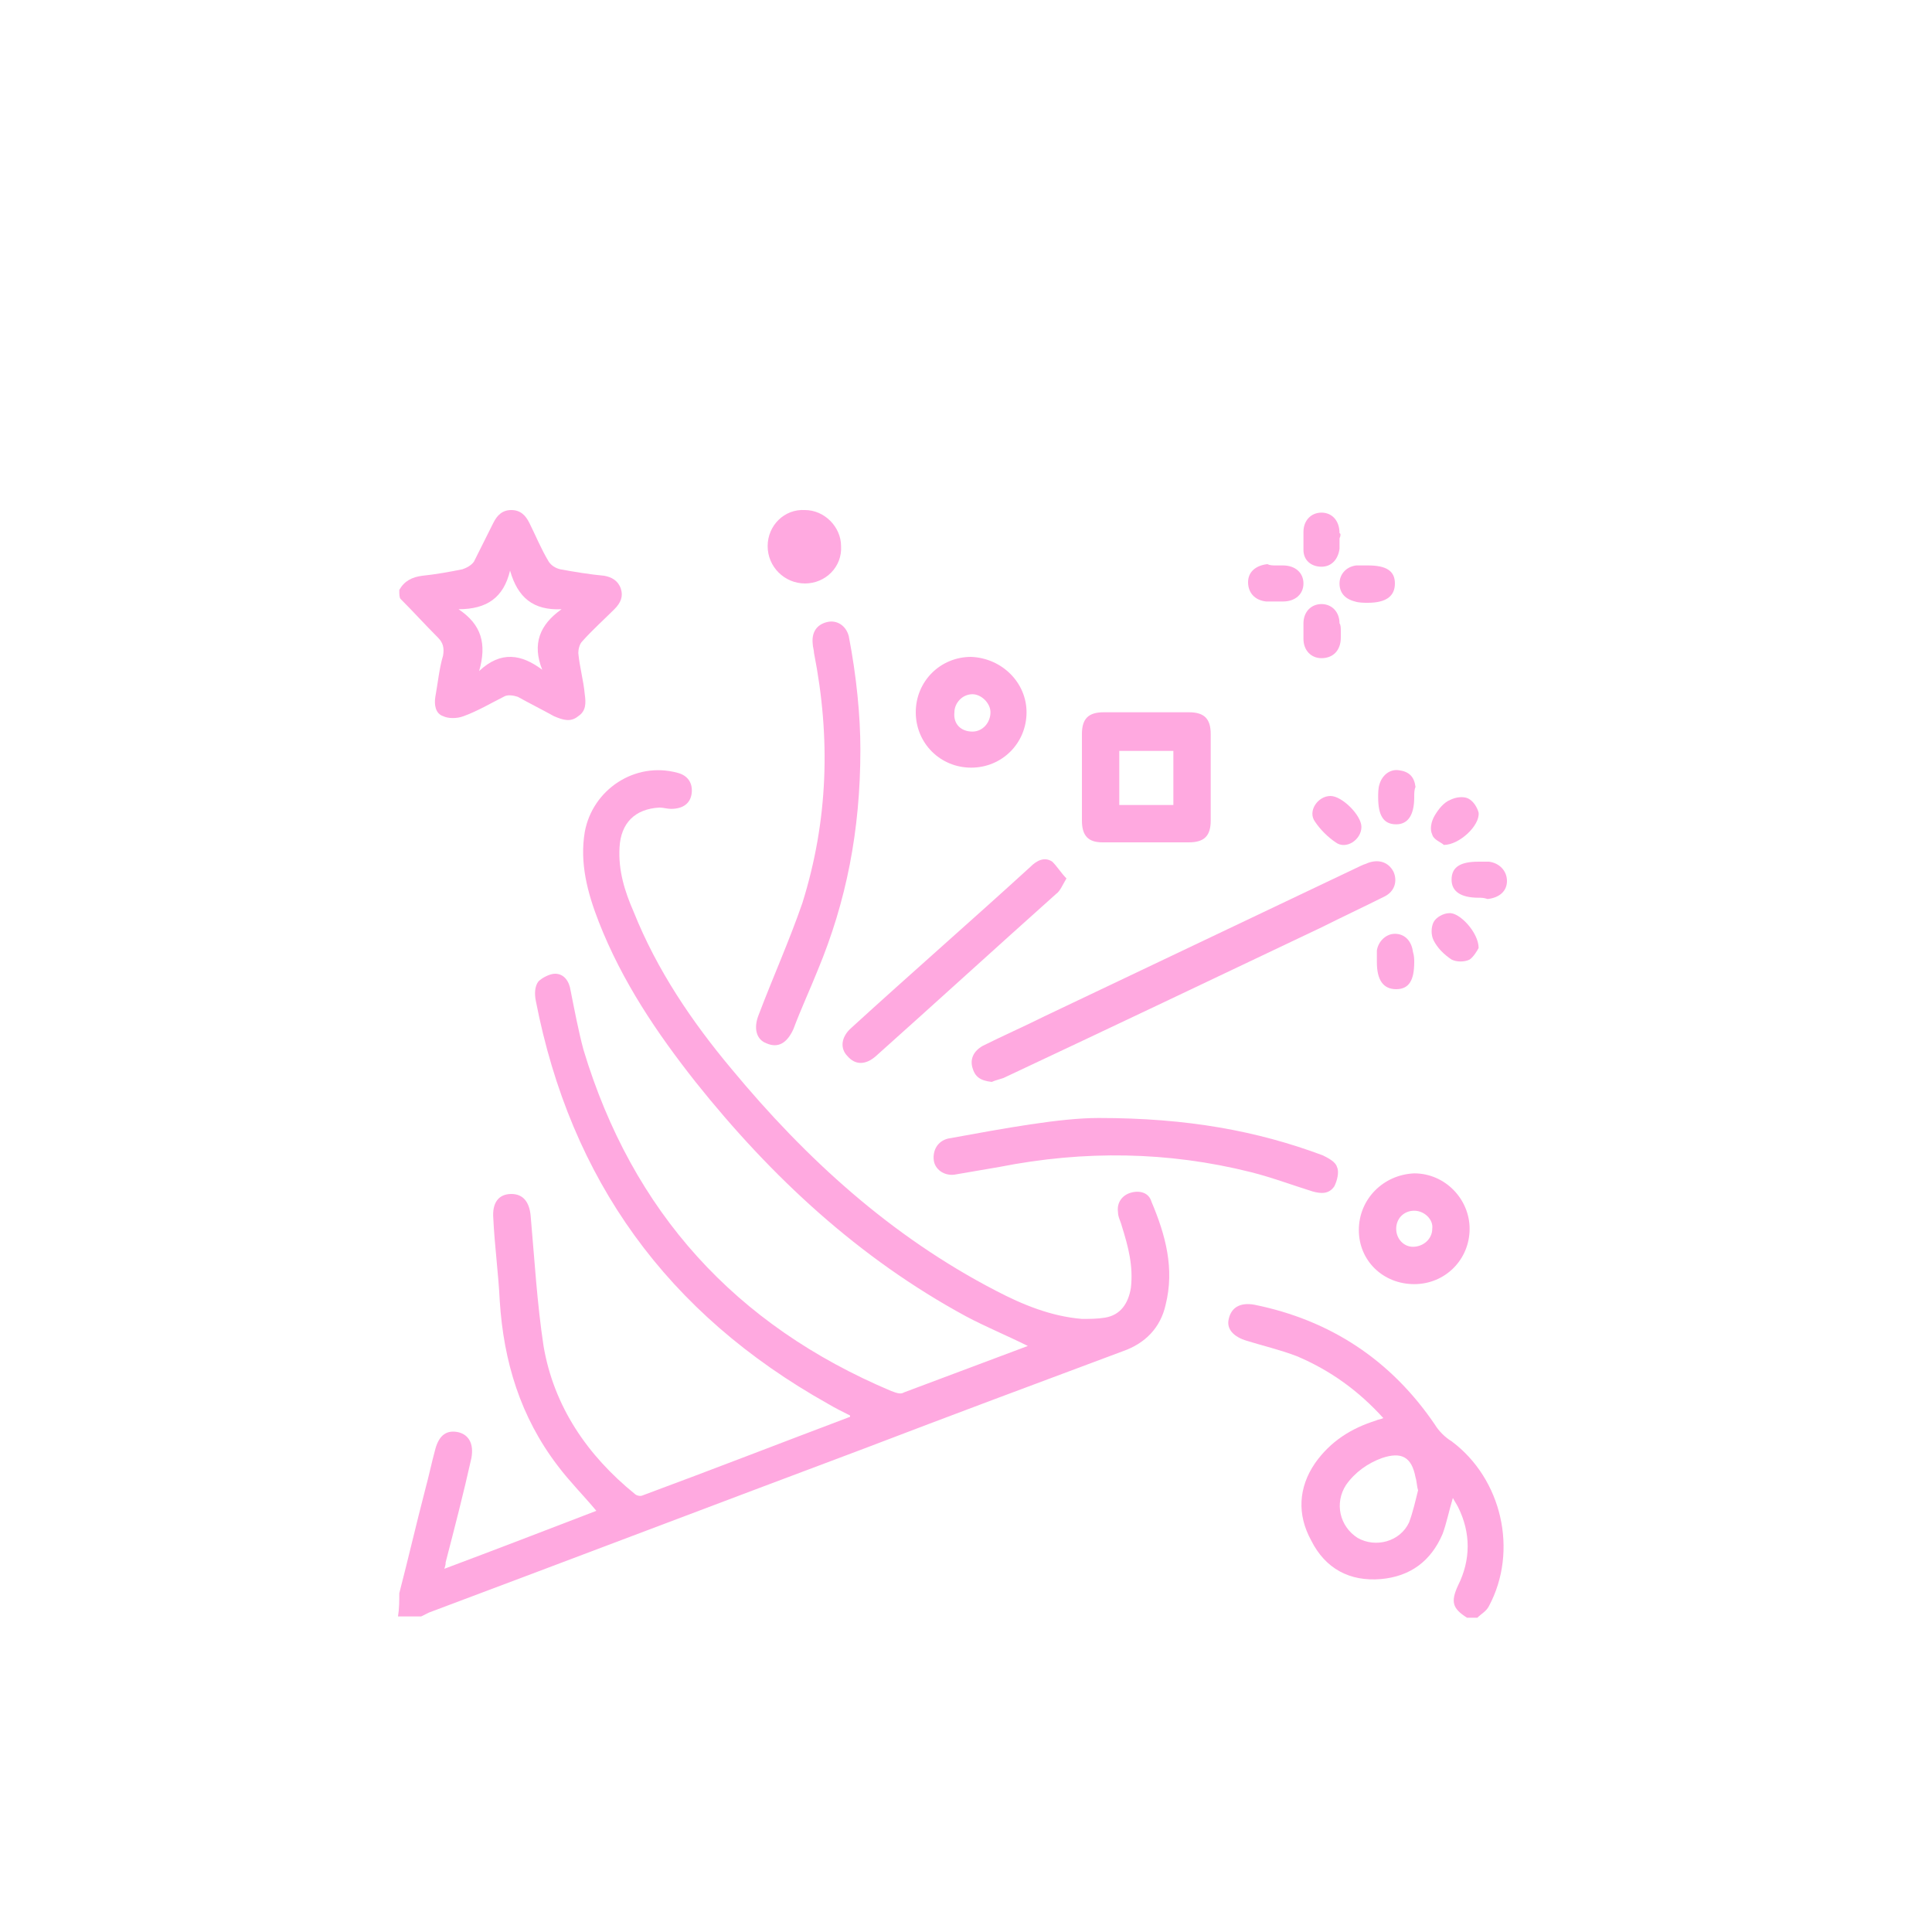
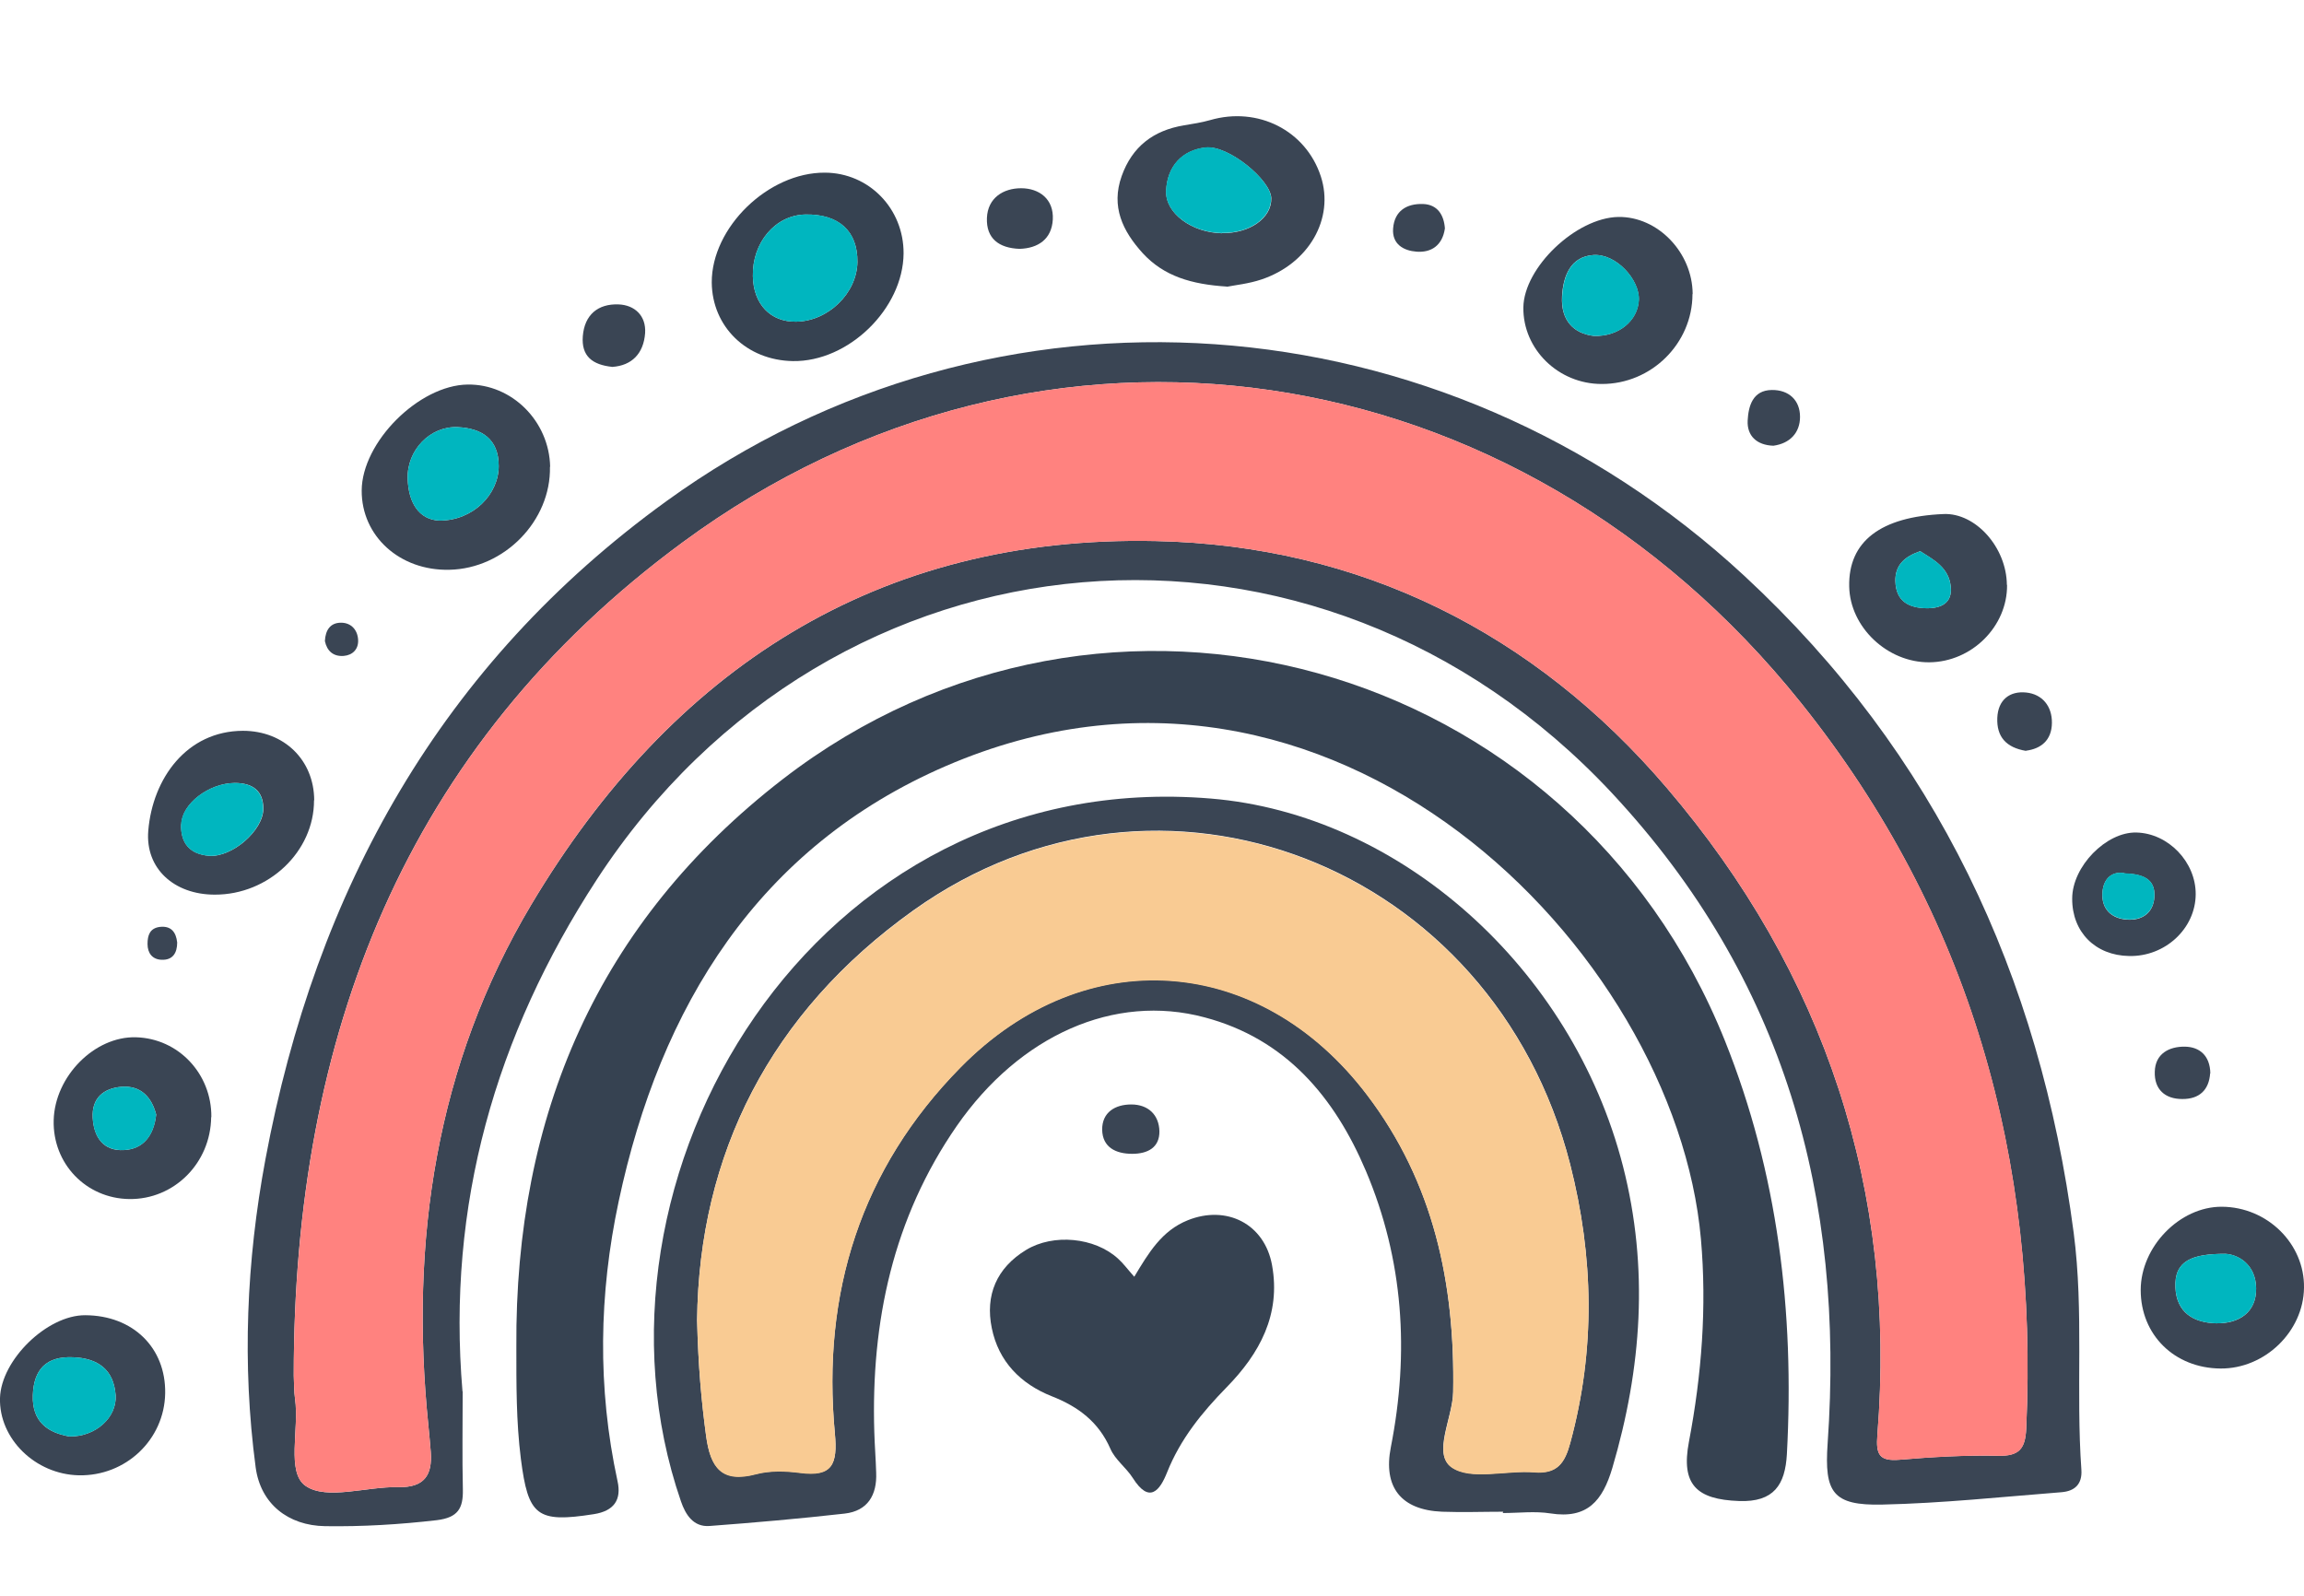
- <svg xmlns="http://www.w3.org/2000/svg" version="1.1" id="Capa_1" x="0px" y="0px" viewBox="0 0 150 150" style="enable-background:new 0 0 150 150;" xml:space="preserve">
-   <style type="text/css">
- 	.st0{fill:#FFA9E0;}
- </style>
-   <g>
-     <path class="st0" d="M31,123.7c0.7-2.7,1.3-5.3,2-8c0.3-1.1,0.5-2.1,0.8-3.2s0.9-1.5,1.8-1.3c0.8,0.2,1.2,0.9,1,2   c-0.6,2.7-1.3,5.4-2,8.1c0,0.1,0,0.2-0.1,0.5c4-1.5,7.9-3,11.8-4.5c-1-1.2-2.1-2.3-3-3.5c-2.9-3.8-4.2-8.1-4.5-12.8   c-0.1-2.1-0.4-4.3-0.5-6.4c-0.1-1.2,0.4-1.9,1.4-1.9c0.9,0,1.4,0.6,1.5,1.7c0.3,3.4,0.5,6.8,1,10.1c0.8,4.7,3.4,8.5,7.1,11.5   c0.1,0.1,0.4,0.2,0.6,0.1c5.4-2,10.8-4.1,16.1-6.1c0,0,0,0,0-0.1c-0.6-0.3-1.2-0.6-1.7-0.9c-12.5-7-20-17.4-22.7-31.3   c-0.1-0.5-0.1-1.1,0.2-1.5c0.3-0.3,0.9-0.6,1.3-0.6c0.7,0,1.1,0.6,1.2,1.3c0.3,1.5,0.6,3.1,1,4.6c3.8,12.6,11.8,21.4,23.9,26.5   c0.3,0.1,0.7,0.3,1,0.1c3.2-1.2,6.4-2.4,9.6-3.6c-1.6-0.8-3.3-1.5-4.8-2.3C66.7,97.7,59.9,91.4,54,84c-3-3.8-5.7-7.8-7.5-12.4   c-0.9-2.3-1.5-4.6-1.1-7c0.6-3.3,3.9-5.5,7.2-4.6c0.8,0.2,1.2,0.8,1.1,1.6c-0.1,0.8-0.7,1.2-1.6,1.2c-0.3,0-0.6-0.1-0.9-0.1   c-1.9,0.1-3,1.2-3.1,3.1c-0.1,1.8,0.4,3.4,1.1,5c1.8,4.5,4.5,8.5,7.6,12.2c5.8,7,12.4,13,20.5,17.2c2.1,1.1,4.3,2,6.7,2.2   c0.6,0,1.2,0,1.8-0.1c1.2-0.2,1.8-1.1,2-2.3c0.2-1.7-0.2-3.2-0.7-4.8c-0.1-0.4-0.3-0.7-0.3-1.1c-0.1-0.7,0.3-1.3,1-1.5   s1.4,0,1.6,0.7c1.1,2.6,1.8,5.2,1.1,8c-0.4,1.8-1.6,3-3.3,3.6c-6.7,2.5-13.4,5-20.2,7.6c-11.2,4.2-22.5,8.5-33.7,12.7   c-0.2,0.1-0.4,0.2-0.6,0.3c-0.6,0-1.2,0-1.8,0C31,124.9,31,124.3,31,123.7z" />
-     <path class="st0" d="M113.9,125.6c-1.1-0.7-1.3-1.2-0.7-2.5c1-2,1-4.1,0-6.1c-0.1-0.2-0.3-0.5-0.4-0.7c-0.3,1-0.5,2-0.8,2.8   c-0.9,2.1-2.5,3.3-4.8,3.5c-2.4,0.2-4.3-0.8-5.4-3c-1.1-2-1-4.1,0.3-6c1.2-1.7,2.8-2.7,4.7-3.3c0.2-0.1,0.4-0.1,0.6-0.2   c-1.9-2.1-4.1-3.7-6.7-4.8c-1.3-0.5-2.6-0.8-3.9-1.2c-1-0.3-1.6-0.9-1.4-1.7c0.2-0.9,0.9-1.3,2-1.1c5.9,1.2,10.6,4.3,14,9.3   c0.3,0.5,0.8,1,1.3,1.3c3.9,2.9,5.2,8.5,2.9,12.8c-0.2,0.4-0.6,0.6-0.9,0.9C114.5,125.6,114.2,125.6,113.9,125.6z M110.1,115.7   L110.1,115.7c-0.1-0.3-0.1-0.7-0.2-1c-0.3-1.6-1.1-2-2.6-1.5c-1.1,0.4-2.1,1.1-2.8,2.1c-0.9,1.4-0.5,3.2,0.9,4.1   c1.4,0.8,3.3,0.3,4-1.2C109.7,117.4,109.9,116.5,110.1,115.7z" />
-     <path class="st0" d="M31,45.8c0.4-0.7,1-1,1.8-1.1c1-0.1,2.1-0.3,3.1-0.5c0.3-0.1,0.7-0.3,0.9-0.6c0.5-1,1-2,1.5-3   c0.3-0.6,0.7-1,1.4-1s1.1,0.4,1.4,1c0.5,1,0.9,2,1.5,3c0.2,0.3,0.5,0.5,0.9,0.6c1.1,0.2,2.3,0.4,3.4,0.5c0.6,0.1,1.1,0.4,1.3,1   s0,1.1-0.5,1.6c-0.8,0.8-1.7,1.6-2.5,2.5c-0.2,0.2-0.3,0.6-0.3,0.9c0.1,1.1,0.4,2.1,0.5,3.2c0.1,0.7,0.1,1.3-0.5,1.7   c-0.6,0.5-1.2,0.3-1.9,0c-0.9-0.5-1.9-1-2.8-1.5c-0.3-0.1-0.8-0.2-1.1,0c-1,0.5-2,1.1-3.1,1.5c-0.5,0.2-1.2,0.2-1.6,0   c-0.6-0.2-0.7-0.9-0.6-1.5c0.2-1.1,0.3-2.2,0.6-3.2c0.1-0.6,0-1-0.4-1.4c-1-1-1.9-2-2.9-3C31,46.4,31,46.1,31,45.8z M42.1,52   c-0.8-2-0.2-3.5,1.5-4.7c-2.2,0.1-3.4-0.9-4-3c-0.5,2.1-1.8,3-4,3c1.8,1.2,2.2,2.7,1.6,4.8C38.9,50.5,40.5,50.8,42.1,52z" />
-     <path class="st0" d="M77,84c-0.9-0.1-1.3-0.4-1.5-1.1s0.1-1.3,0.8-1.7c1.6-0.8,3.2-1.5,4.8-2.3c8.2-3.9,16.4-7.8,24.6-11.7   c0.2-0.1,0.3-0.1,0.5-0.2c0.8-0.3,1.6-0.1,2,0.7c0.3,0.7,0.1,1.5-0.7,1.9c-1.6,0.8-3.3,1.6-4.9,2.4c-8.2,3.9-16.4,7.8-24.7,11.7   C77.6,83.8,77.2,83.9,77,84z" />
-     <path class="st0" d="M66.8,58.2c0,6.3-1.1,11.8-3.3,17.1c-0.6,1.5-1.3,3-1.9,4.6c-0.5,1.1-1.2,1.5-2.1,1.1c-0.8-0.3-1-1.2-0.6-2.2   c1.1-2.9,2.4-5.8,3.4-8.7c2-6.4,2.2-12.8,0.9-19.4c0-0.2-0.1-0.5-0.1-0.7c-0.1-0.9,0.3-1.5,1.1-1.7s1.5,0.3,1.7,1.1   C66.5,52.5,66.8,55.6,66.8,58.2z" />
-     <path class="st0" d="M85.3,86.8c6.9,0,12.3,1,17.4,2.9c0.4,0.2,1,0.5,1.1,0.9c0.2,0.4,0,1.1-0.2,1.5c-0.4,0.6-1,0.6-1.7,0.4   c-1.6-0.5-3.2-1.1-4.8-1.5c-6.4-1.6-12.9-1.7-19.5-0.4c-1.2,0.2-2.3,0.4-3.5,0.6c-0.8,0.1-1.5-0.4-1.6-1.1   c-0.1-0.8,0.3-1.5,1.1-1.7C78,87.6,82.3,86.8,85.3,86.8z" />
-     <path class="st0" d="M94,60.4c0,1.1,0,2.2,0,3.3c0,1.2-0.5,1.7-1.7,1.7c-2.2,0-4.5,0-6.7,0c-1.1,0-1.6-0.5-1.6-1.7   c0-2.2,0-4.5,0-6.7c0-1.2,0.5-1.7,1.7-1.7c2.2,0,4.4,0,6.6,0c1.2,0,1.7,0.5,1.7,1.7S94,59.3,94,60.4z M86.9,58.3c0,1.5,0,2.8,0,4.2   c1.4,0,2.8,0,4.2,0c0-1.4,0-2.8,0-4.2C89.7,58.3,88.3,58.3,86.9,58.3z" />
-     <path class="st0" d="M82.8,68.2c-0.3,0.5-0.5,1-0.8,1.2c-4.7,4.2-9.3,8.4-14,12.6c-0.8,0.7-1.6,0.7-2.2,0c-0.6-0.6-0.5-1.5,0.3-2.2   c4.6-4.2,9.3-8.3,13.9-12.5c0.5-0.5,1.1-0.8,1.7-0.4C82.1,67.3,82.4,67.8,82.8,68.2z" />
-     <path class="st0" d="M109.8,99.7c-2.4,0-4.3-1.8-4.3-4.2c0-2.4,1.9-4.3,4.3-4.4c2.4,0,4.3,2,4.3,4.3   C114.1,97.8,112.2,99.7,109.8,99.7z M109.8,94c-0.8,0-1.4,0.6-1.4,1.4s0.6,1.4,1.3,1.4c0.8,0,1.5-0.6,1.5-1.4   C111.3,94.7,110.6,94,109.8,94z" />
-     <path class="st0" d="M79.7,55.3c0,2.4-1.9,4.3-4.3,4.3s-4.3-1.9-4.3-4.3c0-2.4,1.9-4.3,4.3-4.3C77.8,51.1,79.7,53,79.7,55.3z    M75.5,56.8c0.8,0,1.4-0.7,1.4-1.5c0-0.7-0.7-1.4-1.4-1.4c-0.8,0-1.4,0.7-1.4,1.4C74,56.2,74.6,56.8,75.5,56.8z" />
-     <path class="st0" d="M62.5,45.3c-1.6,0-2.9-1.3-2.9-2.9c0-1.6,1.3-2.9,2.9-2.8c1.5,0,2.8,1.3,2.8,2.8C65.4,44,64.1,45.3,62.5,45.3z   " />
-     <path class="st0" d="M109.8,61.9c0,1.4-0.5,2.1-1.4,2.1c-1,0-1.4-0.7-1.4-2.1c0-0.3,0-0.7,0.1-1c0.2-0.7,0.8-1.2,1.5-1.1   c0.8,0.1,1.2,0.5,1.3,1.3C109.8,61.3,109.8,61.6,109.8,61.9z" />
-     <path class="st0" d="M106.2,43.9c1.4,0,2.1,0.4,2.1,1.4s-0.7,1.5-2.1,1.5c-0.3,0-0.7,0-1-0.1c-0.8-0.2-1.2-0.7-1.2-1.4   s0.5-1.3,1.3-1.4C105.7,43.9,105.9,43.9,106.2,43.9z" />
-     <path class="st0" d="M112.1,65.6c-0.2-0.2-0.8-0.4-0.9-0.8c-0.2-0.4-0.1-1,0.2-1.5c0.3-0.5,0.7-1,1.2-1.2c0.4-0.2,1-0.3,1.4-0.1   s0.7,0.7,0.8,1.1C114.9,64.1,113.3,65.6,112.1,65.6z" />
-     <path class="st0" d="M114.8,69.7c-1.4,0-2.1-0.5-2.1-1.4c0-1,0.7-1.4,2.1-1.4c0.3,0,0.5,0,0.8,0c0.8,0.1,1.4,0.7,1.4,1.5   s-0.6,1.3-1.5,1.4C115.2,69.7,115,69.7,114.8,69.7z" />
-     <path class="st0" d="M109.8,74.7c0,1.4-0.4,2.1-1.4,2.1s-1.5-0.7-1.5-2.1c0-0.3,0-0.6,0-0.9c0.1-0.7,0.7-1.3,1.4-1.3   c0.8,0,1.3,0.6,1.4,1.4C109.8,74.2,109.8,74.5,109.8,74.7z" />
-     <path class="st0" d="M104,41.8c0,0.3,0,0.5,0,0.8c-0.1,0.8-0.6,1.4-1.4,1.4s-1.4-0.5-1.4-1.3c0-0.5,0-0.9,0-1.4   c0-0.9,0.6-1.5,1.4-1.5s1.4,0.6,1.4,1.6C104.1,41.4,104.1,41.6,104,41.8L104,41.8z" />
-     <path class="st0" d="M104.1,49c0,0.2,0,0.3,0,0.5c0,1-0.6,1.6-1.5,1.6c-0.8,0-1.4-0.6-1.4-1.5c0-0.4,0-0.8,0-1.2   c0-0.9,0.6-1.5,1.4-1.5s1.4,0.6,1.4,1.5C104.1,48.5,104.1,48.8,104.1,49z" />
-     <path class="st0" d="M99.1,43.9c0.2,0,0.3,0,0.5,0c1,0,1.6,0.6,1.6,1.4c0,0.8-0.6,1.4-1.6,1.4c-0.4,0-0.8,0-1.3,0   c-0.9-0.1-1.4-0.7-1.4-1.5s0.6-1.3,1.5-1.4C98.6,43.9,98.8,43.9,99.1,43.9L99.1,43.9z" />
-     <path class="st0" d="M105.7,64.2c0,1-1.2,1.8-2,1.2c-0.6-0.4-1.2-1-1.6-1.6c-0.6-0.8,0.2-2,1.2-2C104.2,61.8,105.7,63.3,105.7,64.2   z" />
-     <path class="st0" d="M114.8,73.6c-0.1,0.2-0.4,0.7-0.7,0.9c-0.4,0.2-1,0.2-1.4,0c-0.6-0.4-1.1-0.9-1.4-1.5c-0.2-0.4-0.2-1,0-1.4   s0.8-0.7,1.2-0.7C113.3,70.8,114.8,72.4,114.8,73.6z" />
-   </g>
+ <svg xmlns="http://www.w3.org/2000/svg" id="Capa_1" version="1.1" viewBox="0 0 122.75 85">
+   <defs>
+     <style>
+       .st0 {
+         fill: #364251;
+       }
+ 
+       .st1 {
+         fill: #f9cb93;
+       }
+ 
+       .st2 {
+         fill: #3a4554;
+       }
+ 
+       .st3 {
+         fill: #ff827f;
+       }
+ 
+       .st4 {
+         fill: #00b6bf;
+       }
+     </style>
+   </defs>
+   <path class="st2" d="M24.65,74.13c0,1.75-.03,3.49.01,5.24.02,1-.26,1.49-1.38,1.63-1.98.23-3.97.35-5.96.32-1.97-.03-3.44-1.19-3.7-3.14-.73-5.49-.49-10.98.52-16.4,2.68-14.38,9.36-26.39,21.37-35.08,17.47-12.64,41.28-10.98,57.43,3.99,10.2,9.46,15.74,21.28,17.54,35,.55,4.21.11,8.43.41,12.63.05.76-.35,1.13-1.05,1.19-3.19.25-6.37.59-9.56.66-2.64.06-3.09-.65-2.91-3.25.92-13.1-2.29-24.78-11.46-34.63-15.69-16.85-41.55-14.72-54.13,4.6-5.39,8.28-7.98,17.34-7.14,27.25ZM15.65,73.29c.02.42.01.85.07,1.26.23,1.6-.48,3.92.57,4.63,1.13.77,3.25.02,4.93.06,1.38.03,1.82-.63,1.73-1.87-.04-.48-.08-.96-.13-1.44-1-9.8.41-19.21,5.48-27.72,7.47-12.52,18.42-19.7,33.28-19.38,10.9.23,20.18,4.9,27.22,13.15,8.41,9.85,12.27,21.45,11.22,34.49-.08,1.04.1,1.4,1.19,1.31,1.74-.15,3.49-.25,5.24-.21,1.12.02,1.45-.37,1.5-1.44.65-14.34-2.96-27.38-12-38.68-15.13-18.89-40.38-22.68-59.57-8.56-14.84,10.92-20.74,26.37-20.73,44.4Z" />
+   <path class="st0" d="M27.51,71.77c-.08-12.33,4.33-22.63,14.19-30.25,17.22-13.3,42.04-6.41,50.2,13.94,2.82,7.04,3.71,14.45,3.3,22.02-.09,1.63-.69,2.57-2.55,2.5-2.27-.08-3.1-.88-2.67-3.15.68-3.58.96-7.18.64-10.81-1.36-15.4-19.67-34.06-40.21-25.21-10.01,4.32-15.24,12.82-17.45,23.21-1.05,4.92-1.14,9.92-.06,14.9.22.99-.18,1.59-1.26,1.76-3.05.48-3.5.09-3.89-2.95-.25-1.99-.24-3.97-.24-5.97Z" />
+   <path class="st2" d="M80.09,80.55c-1.09,0-2.17.04-3.26,0-2.19-.09-3.15-1.31-2.73-3.44.99-5.04.68-9.97-1.33-14.72-1.67-3.94-4.28-7.04-8.59-8.18-4.81-1.29-9.85.95-13.21,5.79-3.39,4.9-4.57,10.42-4.39,16.3.02.72.08,1.45.1,2.17.05,1.19-.45,2.04-1.68,2.18-2.39.27-4.79.48-7.19.66-.87.07-1.29-.61-1.53-1.31-5.94-17.21,7.04-39.21,28.23-37.45,10.03.83,19.24,8.98,21.96,19.6,1.38,5.4,1,10.75-.57,16.07-.52,1.75-1.33,2.73-3.3,2.42-.82-.13-1.69-.02-2.53-.02,0-.01,0-.03,0-.04ZM37.14,70.35c.06,2.45.23,4.3.48,6.16.23,1.68.82,2.51,2.66,2.03.74-.19,1.57-.17,2.34-.07,1.73.23,2.01-.46,1.86-2.09-.71-7.49,1.38-14.11,6.7-19.52,6.62-6.73,15.94-6.06,21.65,1.47,3.56,4.69,4.69,10.08,4.59,15.84-.03,1.39-1.11,3.28-.09,4,1.02.72,2.91.15,4.41.27,1.23.1,1.63-.49,1.92-1.57,1.35-4.96,1.25-9.91-.01-14.85-4.1-15.99-21.85-22.89-34.98-13.52-7.65,5.46-11.43,13.01-11.53,21.83Z" />
+   <path class="st0" d="M60.43,68.03c.77-1.28,1.46-2.45,2.85-3.01,2.07-.83,4.09.19,4.49,2.39.48,2.64-.67,4.72-2.41,6.5-1.32,1.35-2.47,2.76-3.18,4.54-.38.96-.94,1.71-1.83.3-.35-.55-.94-.97-1.19-1.55-.63-1.44-1.72-2.25-3.12-2.8-1.67-.66-2.84-1.86-3.2-3.63-.36-1.75.25-3.21,1.83-4.17,1.45-.88,3.65-.67,4.89.46.29.26.52.58.87.97Z" />
+   <path class="st2" d="M65.36,15.27c-1.88-.12-3.35-.55-4.48-1.78-1.07-1.18-1.7-2.48-1.12-4.11.56-1.57,1.69-2.43,3.31-2.7.47-.08.95-.15,1.4-.28,2.55-.74,5.1.55,5.9,3,.73,2.24-.63,4.64-3.16,5.49-.68.23-1.4.3-1.85.39ZM65.1,12.42c1.48.03,2.67-.81,2.63-1.87-.04-.96-2.28-2.82-3.49-2.69-1.26.14-2.05,1-2.11,2.3-.06,1.2,1.37,2.24,2.98,2.27Z" />
+   <path class="st2" d="M29.3,24.87c.06,2.88-2.43,5.43-5.36,5.49-2.64.06-4.68-1.79-4.67-4.22.01-2.58,3.05-5.62,5.65-5.65,2.35-.03,4.34,1.95,4.39,4.38ZM23.41,27.74c1.8,0,3.16-1.4,3.16-2.91,0-1.44-.91-2.01-2.18-2.07-1.46-.07-2.72,1.22-2.67,2.75.04,1.26.59,2.18,1.69,2.23Z" />
+   <path class="st0" d="M43.95,9.2c2.35.01,4.2,1.92,4.19,4.3-.02,2.95-2.94,5.79-5.9,5.74-2.46-.04-4.3-1.83-4.32-4.19-.01-2.93,3.01-5.87,6.03-5.85ZM42.41,17.14c1.71-.02,3.25-1.52,3.27-3.18.02-1.64-.99-2.56-2.77-2.53-1.6.03-2.84,1.49-2.8,3.29.03,1.49.94,2.44,2.3,2.42Z" />
+   <path class="st2" d="M90.17,15.67c0,2.63-2.19,4.8-4.84,4.79-2.31,0-4.2-1.86-4.17-4.08.03-2.13,2.81-4.78,5.06-4.82,2.1-.03,3.95,1.89,3.96,4.11ZM84.92,17.9c1.33.04,2.33-.82,2.39-1.9.06-1.09-1.21-2.5-2.43-2.41-1.21.09-1.6,1.12-1.66,2.2-.07,1.3.63,1.98,1.69,2.11Z" />
+   <path class="st2" d="M16.73,42.64c.01,2.73-2.42,5.04-5.29,5.03-2.16,0-3.71-1.39-3.54-3.41.23-2.78,2.05-5.31,5.04-5.32,2.2,0,3.79,1.56,3.8,3.7ZM9.65,43.92c-.03,1.02.47,1.59,1.48,1.68,1.22.1,2.9-1.34,2.9-2.51,0-.97-.59-1.37-1.52-1.37-1.38.01-2.82,1.11-2.85,2.2Z" />
+   <path class="st2" d="M11.25,59.53c-.03,2.45-1.98,4.39-4.36,4.36-2.31-.03-4.09-1.89-4.03-4.2.06-2.34,2.18-4.48,4.38-4.42,2.27.06,4.04,1.95,4.02,4.25ZM8.32,59.39c-.23-.89-.79-1.57-1.86-1.48-.93.08-1.58.59-1.52,1.65.06,1.05.58,1.78,1.66,1.72,1.02-.05,1.59-.75,1.72-1.89Z" />
+   <path class="st2" d="M114.05,68.74c0-2.31,2.08-4.45,4.32-4.44,2.43.01,4.42,1.98,4.38,4.32-.03,2.33-2.09,4.32-4.45,4.3-2.45-.02-4.25-1.79-4.25-4.18ZM118.55,66.81c-1.76,0-2.72.36-2.65,1.8.06,1.32.96,1.87,2.16,1.9,1.22.03,2.16-.58,2.14-1.87-.02-1.28-.97-1.8-1.65-1.83Z" />
+   <path class="st2" d="M106.93,31.17c.02,2.21-1.88,4.1-4.14,4.12-2.23.02-4.23-1.87-4.27-4.04-.05-2.4,1.67-3.72,5.03-3.86,1.7-.07,3.35,1.77,3.37,3.77ZM102.3,29.37c-.84.29-1.34.75-1.32,1.6.03,1.09.74,1.43,1.69,1.44.75,0,1.35-.28,1.26-1.15-.1-1.02-.92-1.44-1.63-1.89Z" />
+   <path class="st2" d="M8.8,74.24c-.04,2.47-2.1,4.42-4.6,4.37-2.32-.05-4.26-1.95-4.2-4.12.06-2.03,2.51-4.42,4.54-4.41,2.54.01,4.3,1.73,4.26,4.16ZM3.69,76.54c1.4.03,2.55-1.02,2.47-2.2-.1-1.37-.95-1.97-2.27-2.02-1.42-.06-2.09.64-2.14,2.02-.05,1.44.82,2,1.94,2.2Z" />
+   <path class="st2" d="M113.43,50.94c-1.8-.03-3.04-1.28-3.03-3.06,0-1.71,1.81-3.56,3.42-3.52,1.7.04,3.17,1.57,3.16,3.29-.01,1.83-1.63,3.33-3.54,3.29ZM113.18,46.53c-.62-.12-1.12.25-1.17,1.05-.05.86.48,1.36,1.3,1.42.81.06,1.42-.35,1.47-1.22.05-.94-.6-1.21-1.6-1.24Z" />
+   <path class="st2" d="M32.63,19.55c-1.08-.11-1.66-.58-1.58-1.63.09-1.16.82-1.74,1.9-1.7.86.03,1.48.6,1.42,1.53-.08,1.09-.71,1.73-1.75,1.8Z" />
+   <path class="st2" d="M54.32,13.26c-1.11-.04-1.78-.56-1.74-1.64.04-1.08.88-1.59,1.82-1.59.97,0,1.75.58,1.69,1.67-.06,1.05-.79,1.53-1.77,1.56Z" />
+   <path class="st2" d="M107.94,40.01c-1.08-.18-1.57-.77-1.53-1.76.04-.97.67-1.44,1.54-1.35.86.09,1.38.73,1.37,1.62-.01.93-.59,1.38-1.38,1.48Z" />
+   <path class="st2" d="M117.75,57.19c-.06.88-.57,1.38-1.49,1.37-.92,0-1.49-.52-1.46-1.45.02-.97.77-1.35,1.6-1.34.78.01,1.34.47,1.36,1.42Z" />
+   <path class="st2" d="M60.32,61.48c-.88,0-1.58-.35-1.6-1.28-.01-.93.69-1.35,1.55-1.35.9,0,1.48.55,1.5,1.43.01.87-.63,1.2-1.45,1.2Z" />
+   <path class="st2" d="M94.48,23.75c-.89-.03-1.41-.53-1.37-1.34.04-.76.26-1.62,1.29-1.63.91-.01,1.5.55,1.5,1.43,0,.85-.54,1.42-1.42,1.54Z" />
+   <path class="st2" d="M76.98,12.17c-.13.91-.73,1.3-1.51,1.24-.68-.05-1.31-.39-1.25-1.23.07-.95.73-1.34,1.6-1.31.78.03,1.11.6,1.16,1.3Z" />
+   <path class="st2" d="M17.31,34.15c.03-.58.29-.97.86-.97.55,0,.89.4.91.93.02.48-.29.8-.77.84-.55.04-.89-.26-1-.79Z" />
+   <path class="st2" d="M9.44,50.22c0,.56-.24.95-.84.92-.48-.02-.74-.35-.74-.84,0-.46.12-.84.65-.91.6-.07.87.27.93.83Z" />
+   <path class="st3" d="M15.65,73.29c0-18.03,5.89-33.48,20.73-44.4,19.19-14.12,44.45-10.33,59.57,8.56,9.05,11.3,12.66,24.34,12,38.68-.05,1.08-.38,1.47-1.5,1.44-1.74-.04-3.5.07-5.24.21-1.09.09-1.27-.27-1.19-1.31,1.05-13.05-2.81-24.64-11.22-34.49-7.04-8.25-16.32-12.92-27.22-13.15-14.86-.32-25.82,6.86-33.28,19.38-5.07,8.51-6.48,17.92-5.48,27.72.05.48.09.96.13,1.44.09,1.24-.35,1.9-1.73,1.87-1.68-.04-3.8.7-4.93-.06-1.05-.71-.34-3.03-.57-4.63-.06-.42-.05-.84-.07-1.26Z" />
+   <path class="st1" d="M37.14,70.35c.1-8.83,3.88-16.38,11.53-21.83,13.13-9.37,30.88-2.47,34.98,13.52,1.26,4.94,1.36,9.89.01,14.85-.29,1.07-.69,1.67-1.92,1.57-1.5-.12-3.39.45-4.41-.27-1.01-.72.07-2.62.09-4,.11-5.76-1.03-11.16-4.59-15.84-5.71-7.52-15.03-8.2-21.65-1.47-5.32,5.4-7.4,12.03-6.7,19.52.15,1.63-.13,2.32-1.86,2.09-.77-.1-1.6-.13-2.34.07-1.84.49-2.43-.35-2.66-2.03-.25-1.86-.42-3.71-.48-6.16Z" />
+   <path class="st4" d="M65.1,12.42c-1.61-.03-3.04-1.07-2.98-2.27.07-1.3.85-2.16,2.11-2.3,1.21-.13,3.46,1.73,3.49,2.69.04,1.06-1.14,1.9-2.63,1.87Z" />
+   <path class="st4" d="M23.41,27.74c-1.11-.05-1.65-.97-1.69-2.23-.05-1.53,1.2-2.82,2.67-2.75,1.27.06,2.18.62,2.18,2.07,0,1.51-1.36,2.91-3.16,2.91Z" />
+   <path class="st4" d="M42.41,17.14c-1.36.02-2.27-.94-2.3-2.42-.04-1.8,1.2-3.26,2.8-3.29,1.78-.04,2.79.88,2.77,2.53-.02,1.66-1.56,3.16-3.27,3.18Z" />
+   <path class="st4" d="M84.92,17.9c-1.07-.13-1.77-.81-1.69-2.11.06-1.08.44-2.11,1.66-2.2,1.21-.09,2.49,1.32,2.43,2.41-.06,1.08-1.06,1.94-2.39,1.9Z" />
+   <path class="st4" d="M9.65,43.92c.03-1.09,1.47-2.19,2.85-2.2.93,0,1.52.4,1.52,1.37,0,1.17-1.67,2.61-2.9,2.51-1-.08-1.5-.66-1.48-1.67Z" />
+   <path class="st4" d="M8.32,59.39c-.12,1.15-.7,1.84-1.72,1.89-1.08.05-1.61-.67-1.66-1.72-.06-1.06.6-1.57,1.52-1.65,1.07-.09,1.63.59,1.86,1.48Z" />
+   <path class="st4" d="M118.55,66.81c.68.02,1.63.55,1.65,1.83.02,1.29-.92,1.89-2.14,1.87-1.19-.03-2.09-.57-2.16-1.9-.07-1.44.89-1.8,2.65-1.8Z" />
+   <path class="st4" d="M102.3,29.37c.71.44,1.53.87,1.63,1.89.09.87-.51,1.15-1.26,1.15-.95,0-1.66-.35-1.69-1.44-.02-.85.48-1.31,1.32-1.6Z" />
+   <path class="st4" d="M3.69,76.54c-1.12-.2-1.99-.76-1.94-2.2.05-1.38.72-2.08,2.14-2.02,1.32.05,2.17.65,2.27,2.02.08,1.19-1.07,2.23-2.47,2.2Z" />
+   <path class="st4" d="M113.18,46.53c1,.03,1.65.3,1.6,1.24-.05.87-.66,1.28-1.47,1.22-.82-.06-1.35-.56-1.3-1.42.05-.8.54-1.16,1.17-1.05Z" />
</svg>
